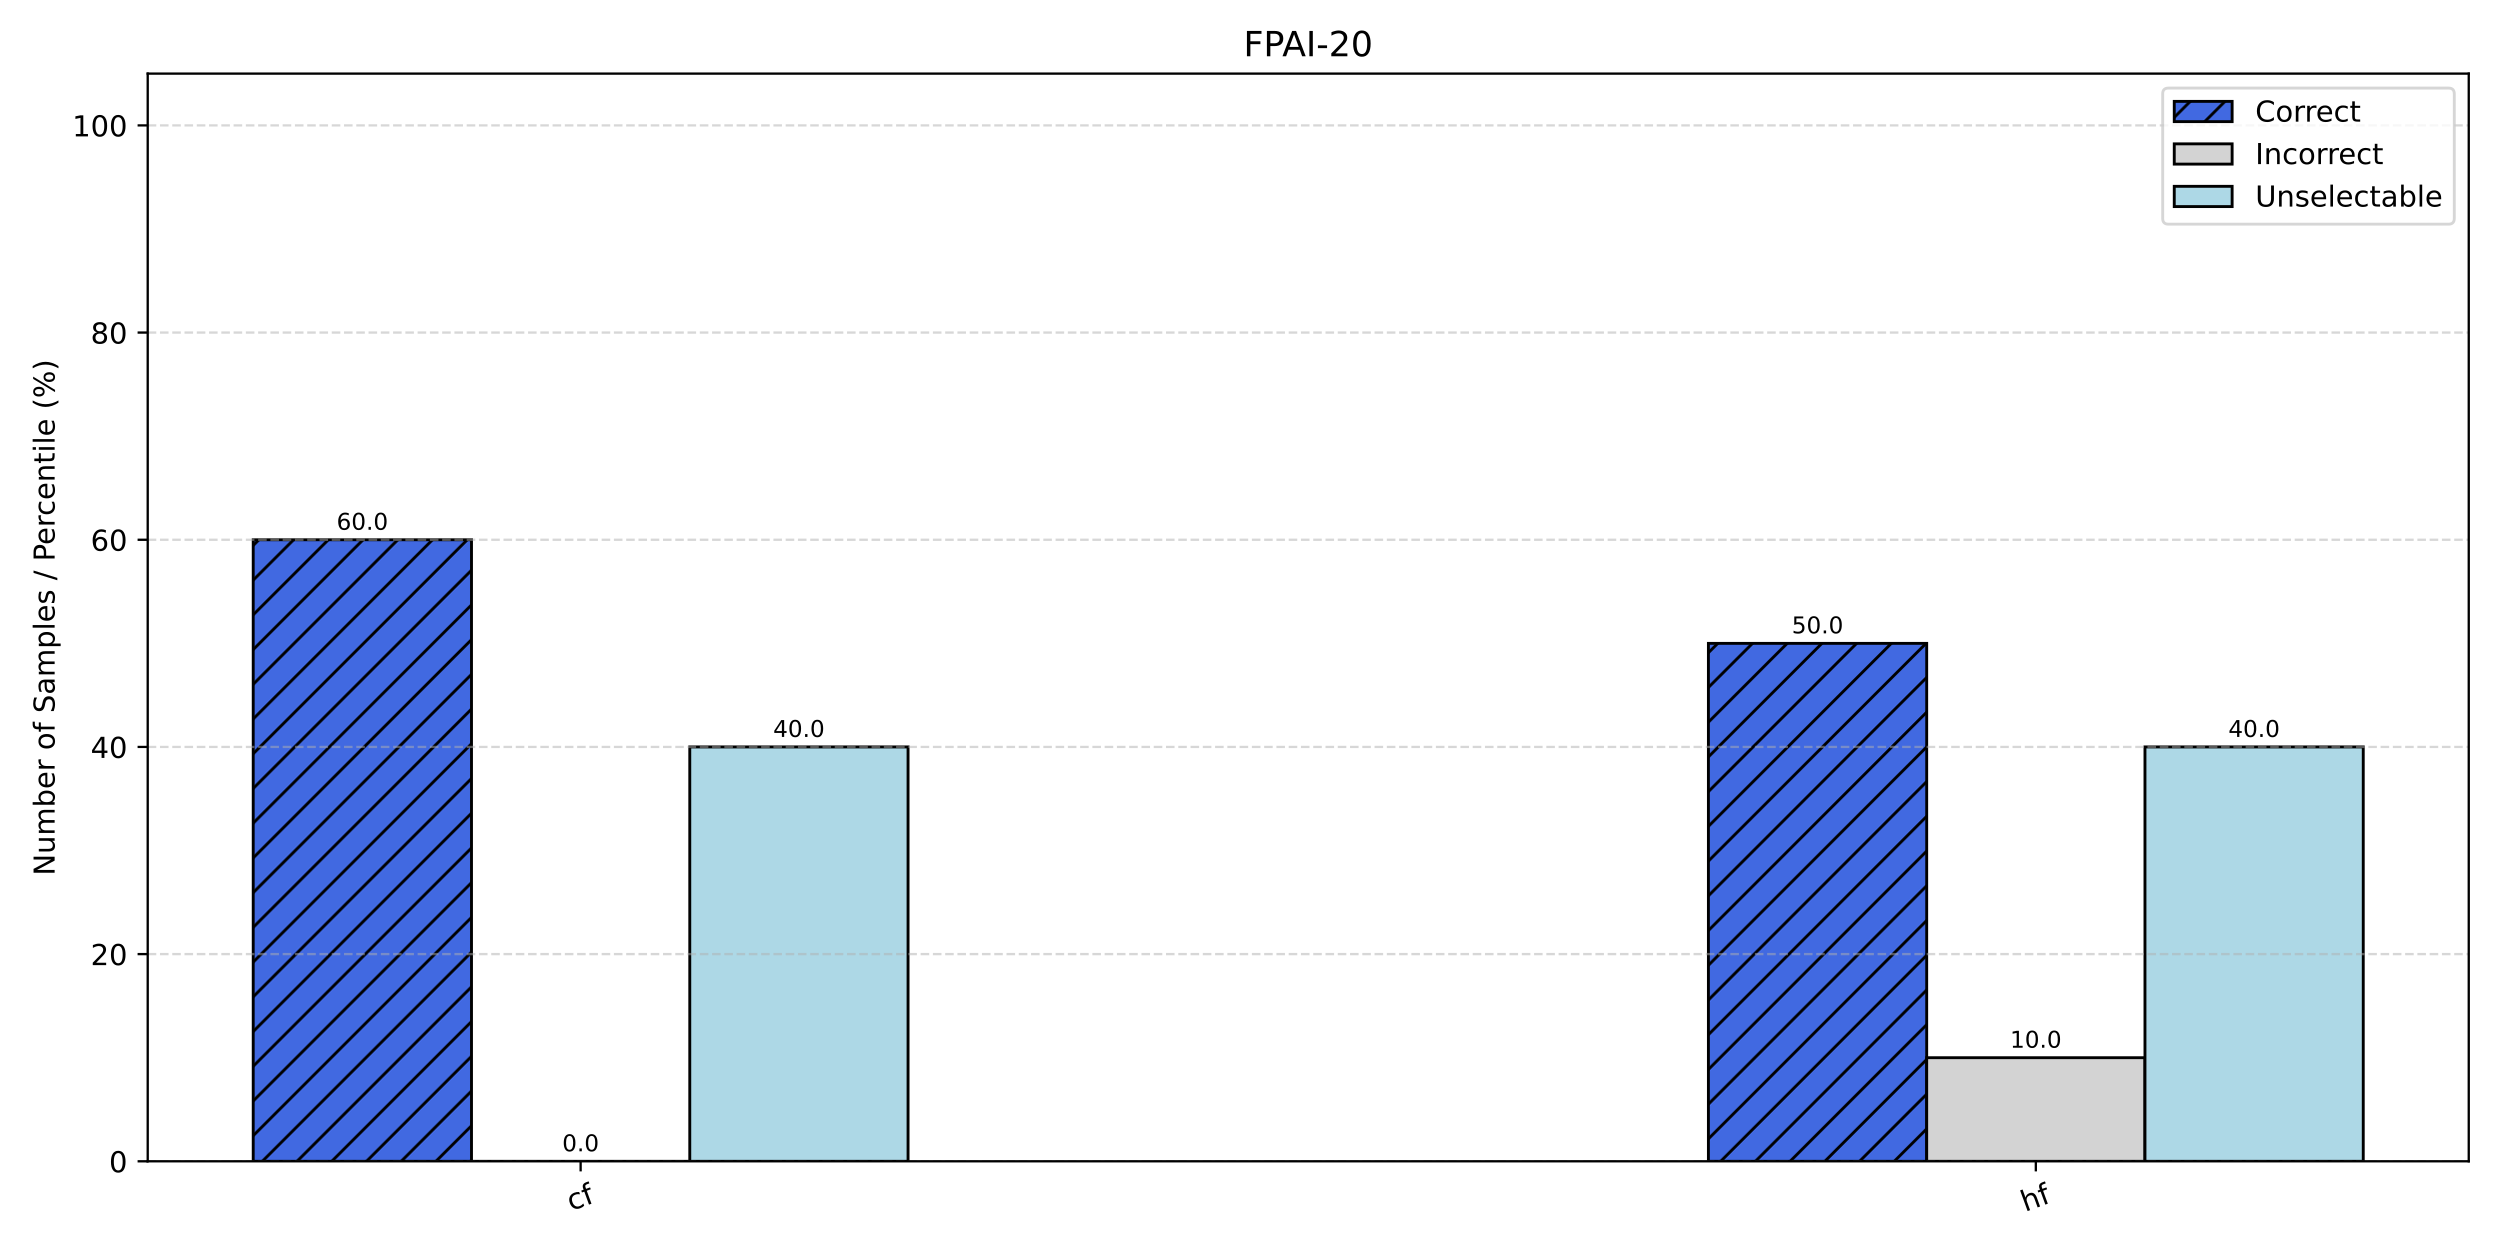
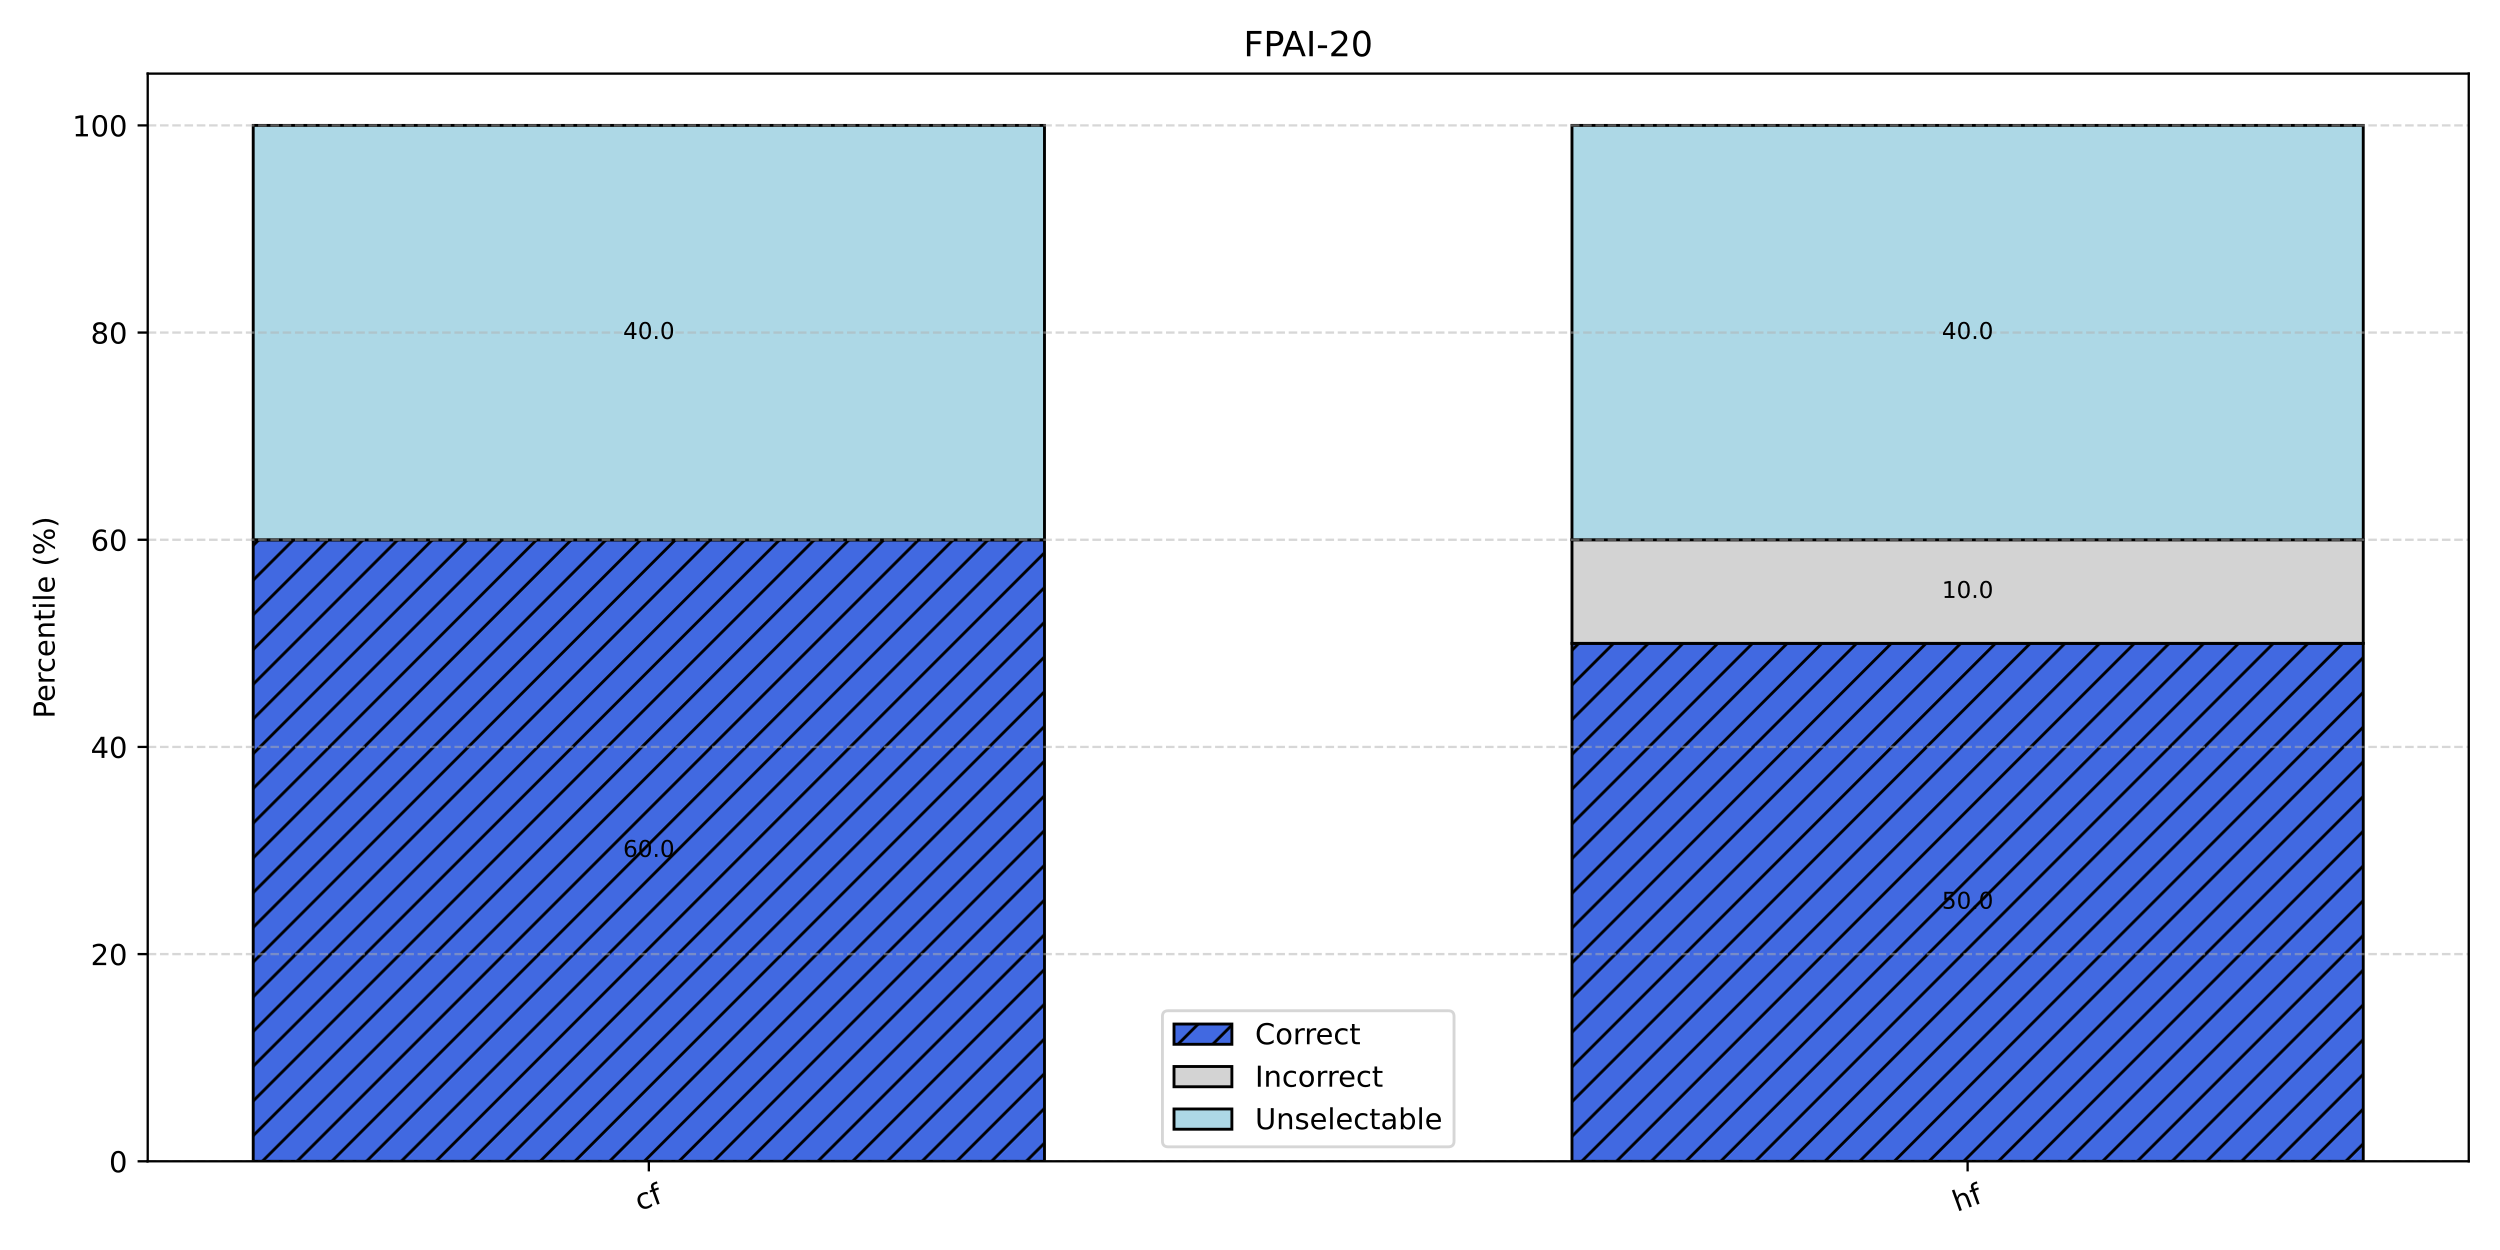
<svg xmlns="http://www.w3.org/2000/svg" xmlns:xlink="http://www.w3.org/1999/xlink" width="864pt" height="432pt" viewBox="0 0 864 432" version="1.1">
  <defs>
    <style type="text/css">*{stroke-linejoin: round; stroke-linecap: butt}</style>
  </defs>
  <g id="figure_1">
    <g id="patch_1">
      <path d="M 0 432  L 864 432  L 864 0  L 0 0  z " style="fill: #ffffff" />
    </g>
    <g id="axes_1">
      <g id="patch_2">
        <path d="M 51.05 401.342  L 853.2 401.342  L 853.2 25.44  L 51.05 25.44  z " style="fill: #ffffff" />
      </g>
      <g id="patch_3">
-         <path d="M 87.511 401.342  L 162.949 401.342  L 162.949 186.541  L 87.511 186.541  z " clip-path="url(#pb2056c68b3)" style="fill: url(#he4e78cd0cf); stroke: #000000; stroke-linejoin: miter" />
+         <path d="M 87.511 401.342  L 360.972 401.342  L 360.972 186.541  L 87.511 186.541  z " clip-path="url(#p7dbd2dc6f5)" style="fill: url(#hd06d025a8c); stroke: #000000; stroke-linejoin: miter" />
      </g>
      <g id="patch_4">
-         <path d="M 590.427 401.342  L 665.864 401.342  L 665.864 222.341  L 590.427 222.341  z " clip-path="url(#pb2056c68b3)" style="fill: url(#he4e78cd0cf); stroke: #000000; stroke-linejoin: miter" />
+         <path d="M 543.278 401.342  L 816.739 401.342  L 816.739 222.341  L 543.278 222.341  z " clip-path="url(#p7dbd2dc6f5)" style="fill: url(#hd06d025a8c); stroke: #000000; stroke-linejoin: miter" />
      </g>
      <g id="patch_5">
-         <path d="M 162.949 401.342  L 238.386 401.342  L 238.386 401.342  L 162.949 401.342  z " clip-path="url(#pb2056c68b3)" style="fill: #d3d3d3; stroke: #000000; stroke-linejoin: miter" />
+         <path d="M 87.511 186.541  L 360.972 186.541  L 360.972 186.541  L 87.511 186.541  z " clip-path="url(#p7dbd2dc6f5)" style="fill: #d3d3d3; stroke: #000000; stroke-linejoin: miter" />
      </g>
      <g id="patch_6">
-         <path d="M 665.864 401.342  L 741.301 401.342  L 741.301 365.542  L 665.864 365.542  z " clip-path="url(#pb2056c68b3)" style="fill: #d3d3d3; stroke: #000000; stroke-linejoin: miter" />
+         <path d="M 543.278 222.341  L 816.739 222.341  L 816.739 186.541  L 543.278 186.541  z " clip-path="url(#p7dbd2dc6f5)" style="fill: #d3d3d3; stroke: #000000; stroke-linejoin: miter" />
      </g>
      <g id="patch_7">
-         <path d="M 238.386 401.342  L 313.823 401.342  L 313.823 258.141  L 238.386 258.141  z " clip-path="url(#pb2056c68b3)" style="fill: #add8e6; stroke: #000000; stroke-linejoin: miter" />
+         <path d="M 87.511 186.541  L 360.972 186.541  L 360.972 43.34  L 87.511 43.34  z " clip-path="url(#p7dbd2dc6f5)" style="fill: #add8e6; stroke: #000000; stroke-linejoin: miter" />
      </g>
      <g id="patch_8">
-         <path d="M 741.301 401.342  L 816.739 401.342  L 816.739 258.141  L 741.301 258.141  z " clip-path="url(#pb2056c68b3)" style="fill: #add8e6; stroke: #000000; stroke-linejoin: miter" />
+         <path d="M 543.278 186.541  L 816.739 186.541  L 816.739 43.34  L 543.278 43.34  z " clip-path="url(#p7dbd2dc6f5)" style="fill: #add8e6; stroke: #000000; stroke-linejoin: miter" />
      </g>
      <g id="matplotlib.axis_1">
        <g id="xtick_1">
          <g id="line2d_1">
            <defs>
-               <path id="m6459fd17ac" d="M 0 0  L 0 3.5  " style="stroke: #000000; stroke-width: 0.8" />
-             </defs>
-             <g>
-               <use xlink:href="#m6459fd17ac" x="200.667" y="401.342" style="stroke: #000000; stroke-width: 0.8" />
+               <path id="mb98e8e6085" d="M 0 0  L 0 3.5  " style="stroke: #000000; stroke-width: 0.8" />
+             </defs>
+             <g>
+               <use xlink:href="#mb98e8e6085" x="224.241" y="401.342" style="stroke: #000000; stroke-width: 0.8" />
            </g>
          </g>
          <g id="text_1">
-             <g transform="translate(197.3737 418.5667) rotate(-20) scale(0.1 -0.1)">
+             <g transform="translate(220.9478 418.5667) rotate(-20) scale(0.1 -0.1)">
              <defs>
                <path id="DejaVuSans-63" d="M 3122 3366  L 3122 2828  Q 2878 2963 2633 3030  Q 2388 3097 2138 3097  Q 1578 3097 1268 2742  Q 959 2388 959 1747  Q 959 1106 1268 751  Q 1578 397 2138 397  Q 2388 397 2633 464  Q 2878 531 3122 666  L 3122 134  Q 2881 22 2623 -34  Q 2366 -91 2075 -91  Q 1284 -91 818 406  Q 353 903 353 1747  Q 353 2603 823 3093  Q 1294 3584 2113 3584  Q 2378 3584 2631 3529  Q 2884 3475 3122 3366  z " transform="scale(0.015625)" />
                <path id="DejaVuSans-66" d="M 2375 4863  L 2375 4384  L 1825 4384  Q 1516 4384 1395 4259  Q 1275 4134 1275 3809  L 1275 3500  L 2222 3500  L 2222 3053  L 1275 3053  L 1275 0  L 697 0  L 697 3053  L 147 3053  L 147 3500  L 697 3500  L 697 3744  Q 697 4328 969 4595  Q 1241 4863 1831 4863  L 2375 4863  z " transform="scale(0.015625)" />
              </defs>
              <use xlink:href="#DejaVuSans-63" />
              <use xlink:href="#DejaVuSans-66" transform="translate(54.98047 0)" />
            </g>
          </g>
        </g>
        <g id="xtick_2">
          <g id="line2d_2">
            <g>
-               <use xlink:href="#m6459fd17ac" x="703.583" y="401.342" style="stroke: #000000; stroke-width: 0.8" />
+               <use xlink:href="#mb98e8e6085" x="680.009" y="401.342" style="stroke: #000000; stroke-width: 0.8" />
            </g>
          </g>
          <g id="text_2">
-             <g transform="translate(699.8948 418.8537) rotate(-20) scale(0.1 -0.1)">
+             <g transform="translate(676.3206 418.8537) rotate(-20) scale(0.1 -0.1)">
              <defs>
                <path id="DejaVuSans-68" d="M 3513 2113  L 3513 0  L 2938 0  L 2938 2094  Q 2938 2591 2744 2837  Q 2550 3084 2163 3084  Q 1697 3084 1428 2787  Q 1159 2491 1159 1978  L 1159 0  L 581 0  L 581 4863  L 1159 4863  L 1159 2956  Q 1366 3272 1645 3428  Q 1925 3584 2291 3584  Q 2894 3584 3203 3211  Q 3513 2838 3513 2113  z " transform="scale(0.015625)" />
              </defs>
              <use xlink:href="#DejaVuSans-68" />
              <use xlink:href="#DejaVuSans-66" transform="translate(63.37891 0)" />
            </g>
          </g>
        </g>
      </g>
      <g id="matplotlib.axis_2">
        <g id="ytick_1">
          <g id="line2d_3">
-             <path d="M 51.05 401.342  L 853.2 401.342  " clip-path="url(#pb2056c68b3)" style="fill: none; stroke-dasharray: 2.96,1.28; stroke-dashoffset: 0; stroke: #b0b0b0; stroke-opacity: 0.5; stroke-width: 0.8" />
+             <path d="M 51.05 401.342  L 853.2 401.342  " clip-path="url(#p7dbd2dc6f5)" style="fill: none; stroke-dasharray: 2.96,1.28; stroke-dashoffset: 0; stroke: #b0b0b0; stroke-opacity: 0.5; stroke-width: 0.8" />
          </g>
          <g id="line2d_4">
            <defs>
-               <path id="m6bd2301fae" d="M 0 0  L -3.5 0  " style="stroke: #000000; stroke-width: 0.8" />
-             </defs>
-             <g>
-               <use xlink:href="#m6bd2301fae" x="51.05" y="401.342" style="stroke: #000000; stroke-width: 0.8" />
+               <path id="m0ccc8e8a93" d="M 0 0  L -3.5 0  " style="stroke: #000000; stroke-width: 0.8" />
+             </defs>
+             <g>
+               <use xlink:href="#m0ccc8e8a93" x="51.05" y="401.342" style="stroke: #000000; stroke-width: 0.8" />
            </g>
          </g>
          <g id="text_3">
            <g transform="translate(37.6875 405.1411) scale(0.1 -0.1)">
              <defs>
                <path id="DejaVuSans-30" d="M 2034 4250  Q 1547 4250 1301 3770  Q 1056 3291 1056 2328  Q 1056 1369 1301 889  Q 1547 409 2034 409  Q 2525 409 2770 889  Q 3016 1369 3016 2328  Q 3016 3291 2770 3770  Q 2525 4250 2034 4250  z M 2034 4750  Q 2819 4750 3233 4129  Q 3647 3509 3647 2328  Q 3647 1150 3233 529  Q 2819 -91 2034 -91  Q 1250 -91 836 529  Q 422 1150 422 2328  Q 422 3509 836 4129  Q 1250 4750 2034 4750  z " transform="scale(0.015625)" />
              </defs>
              <use xlink:href="#DejaVuSans-30" />
            </g>
          </g>
        </g>
        <g id="ytick_2">
          <g id="line2d_5">
-             <path d="M 51.05 329.742  L 853.2 329.742  " clip-path="url(#pb2056c68b3)" style="fill: none; stroke-dasharray: 2.96,1.28; stroke-dashoffset: 0; stroke: #b0b0b0; stroke-opacity: 0.5; stroke-width: 0.8" />
+             <path d="M 51.05 329.742  L 853.2 329.742  " clip-path="url(#p7dbd2dc6f5)" style="fill: none; stroke-dasharray: 2.96,1.28; stroke-dashoffset: 0; stroke: #b0b0b0; stroke-opacity: 0.5; stroke-width: 0.8" />
          </g>
          <g id="line2d_6">
            <g>
-               <use xlink:href="#m6bd2301fae" x="51.05" y="329.742" style="stroke: #000000; stroke-width: 0.8" />
+               <use xlink:href="#m0ccc8e8a93" x="51.05" y="329.742" style="stroke: #000000; stroke-width: 0.8" />
            </g>
          </g>
          <g id="text_4">
            <g transform="translate(31.325 333.5408) scale(0.1 -0.1)">
              <defs>
                <path id="DejaVuSans-32" d="M 1228 531  L 3431 531  L 3431 0  L 469 0  L 469 531  Q 828 903 1448 1529  Q 2069 2156 2228 2338  Q 2531 2678 2651 2914  Q 2772 3150 2772 3378  Q 2772 3750 2511 3984  Q 2250 4219 1831 4219  Q 1534 4219 1204 4116  Q 875 4013 500 3803  L 500 4441  Q 881 4594 1212 4672  Q 1544 4750 1819 4750  Q 2544 4750 2975 4387  Q 3406 4025 3406 3419  Q 3406 3131 3298 2873  Q 3191 2616 2906 2266  Q 2828 2175 2409 1742  Q 1991 1309 1228 531  z " transform="scale(0.015625)" />
              </defs>
              <use xlink:href="#DejaVuSans-32" />
              <use xlink:href="#DejaVuSans-30" transform="translate(63.62305 0)" />
            </g>
          </g>
        </g>
        <g id="ytick_3">
          <g id="line2d_7">
-             <path d="M 51.05 258.141  L 853.2 258.141  " clip-path="url(#pb2056c68b3)" style="fill: none; stroke-dasharray: 2.96,1.28; stroke-dashoffset: 0; stroke: #b0b0b0; stroke-opacity: 0.5; stroke-width: 0.8" />
+             <path d="M 51.05 258.141  L 853.2 258.141  " clip-path="url(#p7dbd2dc6f5)" style="fill: none; stroke-dasharray: 2.96,1.28; stroke-dashoffset: 0; stroke: #b0b0b0; stroke-opacity: 0.5; stroke-width: 0.8" />
          </g>
          <g id="line2d_8">
            <g>
-               <use xlink:href="#m6bd2301fae" x="51.05" y="258.141" style="stroke: #000000; stroke-width: 0.8" />
+               <use xlink:href="#m0ccc8e8a93" x="51.05" y="258.141" style="stroke: #000000; stroke-width: 0.8" />
            </g>
          </g>
          <g id="text_5">
            <g transform="translate(31.325 261.9404) scale(0.1 -0.1)">
              <defs>
                <path id="DejaVuSans-34" d="M 2419 4116  L 825 1625  L 2419 1625  L 2419 4116  z M 2253 4666  L 3047 4666  L 3047 1625  L 3713 1625  L 3713 1100  L 3047 1100  L 3047 0  L 2419 0  L 2419 1100  L 313 1100  L 313 1709  L 2253 4666  z " transform="scale(0.015625)" />
              </defs>
              <use xlink:href="#DejaVuSans-34" />
              <use xlink:href="#DejaVuSans-30" transform="translate(63.62305 0)" />
            </g>
          </g>
        </g>
        <g id="ytick_4">
          <g id="line2d_9">
-             <path d="M 51.05 186.541  L 853.2 186.541  " clip-path="url(#pb2056c68b3)" style="fill: none; stroke-dasharray: 2.96,1.28; stroke-dashoffset: 0; stroke: #b0b0b0; stroke-opacity: 0.5; stroke-width: 0.8" />
+             <path d="M 51.05 186.541  L 853.2 186.541  " clip-path="url(#p7dbd2dc6f5)" style="fill: none; stroke-dasharray: 2.96,1.28; stroke-dashoffset: 0; stroke: #b0b0b0; stroke-opacity: 0.5; stroke-width: 0.8" />
          </g>
          <g id="line2d_10">
            <g>
-               <use xlink:href="#m6bd2301fae" x="51.05" y="186.541" style="stroke: #000000; stroke-width: 0.8" />
+               <use xlink:href="#m0ccc8e8a93" x="51.05" y="186.541" style="stroke: #000000; stroke-width: 0.8" />
            </g>
          </g>
          <g id="text_6">
            <g transform="translate(31.325 190.34) scale(0.1 -0.1)">
              <defs>
                <path id="DejaVuSans-36" d="M 2113 2584  Q 1688 2584 1439 2293  Q 1191 2003 1191 1497  Q 1191 994 1439 701  Q 1688 409 2113 409  Q 2538 409 2786 701  Q 3034 994 3034 1497  Q 3034 2003 2786 2293  Q 2538 2584 2113 2584  z M 3366 4563  L 3366 3988  Q 3128 4100 2886 4159  Q 2644 4219 2406 4219  Q 1781 4219 1451 3797  Q 1122 3375 1075 2522  Q 1259 2794 1537 2939  Q 1816 3084 2150 3084  Q 2853 3084 3261 2657  Q 3669 2231 3669 1497  Q 3669 778 3244 343  Q 2819 -91 2113 -91  Q 1303 -91 875 529  Q 447 1150 447 2328  Q 447 3434 972 4092  Q 1497 4750 2381 4750  Q 2619 4750 2861 4703  Q 3103 4656 3366 4563  z " transform="scale(0.015625)" />
              </defs>
              <use xlink:href="#DejaVuSans-36" />
              <use xlink:href="#DejaVuSans-30" transform="translate(63.62305 0)" />
            </g>
          </g>
        </g>
        <g id="ytick_5">
          <g id="line2d_11">
-             <path d="M 51.05 114.94  L 853.2 114.94  " clip-path="url(#pb2056c68b3)" style="fill: none; stroke-dasharray: 2.96,1.28; stroke-dashoffset: 0; stroke: #b0b0b0; stroke-opacity: 0.5; stroke-width: 0.8" />
+             <path d="M 51.05 114.94  L 853.2 114.94  " clip-path="url(#p7dbd2dc6f5)" style="fill: none; stroke-dasharray: 2.96,1.28; stroke-dashoffset: 0; stroke: #b0b0b0; stroke-opacity: 0.5; stroke-width: 0.8" />
          </g>
          <g id="line2d_12">
            <g>
-               <use xlink:href="#m6bd2301fae" x="51.05" y="114.94" style="stroke: #000000; stroke-width: 0.8" />
+               <use xlink:href="#m0ccc8e8a93" x="51.05" y="114.94" style="stroke: #000000; stroke-width: 0.8" />
            </g>
          </g>
          <g id="text_7">
            <g transform="translate(31.325 118.7397) scale(0.1 -0.1)">
              <defs>
                <path id="DejaVuSans-38" d="M 2034 2216  Q 1584 2216 1326 1975  Q 1069 1734 1069 1313  Q 1069 891 1326 650  Q 1584 409 2034 409  Q 2484 409 2743 651  Q 3003 894 3003 1313  Q 3003 1734 2745 1975  Q 2488 2216 2034 2216  z M 1403 2484  Q 997 2584 770 2862  Q 544 3141 544 3541  Q 544 4100 942 4425  Q 1341 4750 2034 4750  Q 2731 4750 3128 4425  Q 3525 4100 3525 3541  Q 3525 3141 3298 2862  Q 3072 2584 2669 2484  Q 3125 2378 3379 2068  Q 3634 1759 3634 1313  Q 3634 634 3220 271  Q 2806 -91 2034 -91  Q 1263 -91 848 271  Q 434 634 434 1313  Q 434 1759 690 2068  Q 947 2378 1403 2484  z M 1172 3481  Q 1172 3119 1398 2916  Q 1625 2713 2034 2713  Q 2441 2713 2670 2916  Q 2900 3119 2900 3481  Q 2900 3844 2670 4047  Q 2441 4250 2034 4250  Q 1625 4250 1398 4047  Q 1172 3844 1172 3481  z " transform="scale(0.015625)" />
              </defs>
              <use xlink:href="#DejaVuSans-38" />
              <use xlink:href="#DejaVuSans-30" transform="translate(63.62305 0)" />
            </g>
          </g>
        </g>
        <g id="ytick_6">
          <g id="line2d_13">
-             <path d="M 51.05 43.34  L 853.2 43.34  " clip-path="url(#pb2056c68b3)" style="fill: none; stroke-dasharray: 2.96,1.28; stroke-dashoffset: 0; stroke: #b0b0b0; stroke-opacity: 0.5; stroke-width: 0.8" />
+             <path d="M 51.05 43.34  L 853.2 43.34  " clip-path="url(#p7dbd2dc6f5)" style="fill: none; stroke-dasharray: 2.96,1.28; stroke-dashoffset: 0; stroke: #b0b0b0; stroke-opacity: 0.5; stroke-width: 0.8" />
          </g>
          <g id="line2d_14">
            <g>
-               <use xlink:href="#m6bd2301fae" x="51.05" y="43.34" style="stroke: #000000; stroke-width: 0.8" />
+               <use xlink:href="#m0ccc8e8a93" x="51.05" y="43.34" style="stroke: #000000; stroke-width: 0.8" />
            </g>
          </g>
          <g id="text_8">
            <g transform="translate(24.9625 47.13931) scale(0.1 -0.1)">
              <defs>
                <path id="DejaVuSans-31" d="M 794 531  L 1825 531  L 1825 4091  L 703 3866  L 703 4441  L 1819 4666  L 2450 4666  L 2450 531  L 3481 531  L 3481 0  L 794 0  L 794 531  z " transform="scale(0.015625)" />
              </defs>
              <use xlink:href="#DejaVuSans-31" />
              <use xlink:href="#DejaVuSans-30" transform="translate(63.62305 0)" />
              <use xlink:href="#DejaVuSans-30" transform="translate(127.2461 0)" />
            </g>
          </g>
        </g>
        <g id="text_9">
-           <g transform="translate(18.88281 302.5941) rotate(-90) scale(0.1 -0.1)">
-             <defs>
-               <path id="DejaVuSans-4e" d="M 628 4666  L 1478 4666  L 3547 763  L 3547 4666  L 4159 4666  L 4159 0  L 3309 0  L 1241 3903  L 1241 0  L 628 0  L 628 4666  z " transform="scale(0.015625)" />
-               <path id="DejaVuSans-75" d="M 544 1381  L 544 3500  L 1119 3500  L 1119 1403  Q 1119 906 1312 657  Q 1506 409 1894 409  Q 2359 409 2629 706  Q 2900 1003 2900 1516  L 2900 3500  L 3475 3500  L 3475 0  L 2900 0  L 2900 538  Q 2691 219 2414 64  Q 2138 -91 1772 -91  Q 1169 -91 856 284  Q 544 659 544 1381  z M 1991 3584  L 1991 3584  z " transform="scale(0.015625)" />
-               <path id="DejaVuSans-6d" d="M 3328 2828  Q 3544 3216 3844 3400  Q 4144 3584 4550 3584  Q 5097 3584 5394 3201  Q 5691 2819 5691 2113  L 5691 0  L 5113 0  L 5113 2094  Q 5113 2597 4934 2840  Q 4756 3084 4391 3084  Q 3944 3084 3684 2787  Q 3425 2491 3425 1978  L 3425 0  L 2847 0  L 2847 2094  Q 2847 2600 2669 2842  Q 2491 3084 2119 3084  Q 1678 3084 1418 2786  Q 1159 2488 1159 1978  L 1159 0  L 581 0  L 581 3500  L 1159 3500  L 1159 2956  Q 1356 3278 1631 3431  Q 1906 3584 2284 3584  Q 2666 3584 2933 3390  Q 3200 3197 3328 2828  z " transform="scale(0.015625)" />
-               <path id="DejaVuSans-62" d="M 3116 1747  Q 3116 2381 2855 2742  Q 2594 3103 2138 3103  Q 1681 3103 1420 2742  Q 1159 2381 1159 1747  Q 1159 1113 1420 752  Q 1681 391 2138 391  Q 2594 391 2855 752  Q 3116 1113 3116 1747  z M 1159 2969  Q 1341 3281 1617 3432  Q 1894 3584 2278 3584  Q 2916 3584 3314 3078  Q 3713 2572 3713 1747  Q 3713 922 3314 415  Q 2916 -91 2278 -91  Q 1894 -91 1617 61  Q 1341 213 1159 525  L 1159 0  L 581 0  L 581 4863  L 1159 4863  L 1159 2969  z " transform="scale(0.015625)" />
+           <g transform="translate(18.88281 248.2949) rotate(-90) scale(0.1 -0.1)">
+             <defs>
+               <path id="DejaVuSans-50" d="M 1259 4147  L 1259 2394  L 2053 2394  Q 2494 2394 2734 2622  Q 2975 2850 2975 3272  Q 2975 3691 2734 3919  Q 2494 4147 2053 4147  L 1259 4147  z M 628 4666  L 2053 4666  Q 2838 4666 3239 4311  Q 3641 3956 3641 3272  Q 3641 2581 3239 2228  Q 2838 1875 2053 1875  L 1259 1875  L 1259 0  L 628 0  L 628 4666  z " transform="scale(0.015625)" />
              <path id="DejaVuSans-65" d="M 3597 1894  L 3597 1613  L 953 1613  Q 991 1019 1311 708  Q 1631 397 2203 397  Q 2534 397 2845 478  Q 3156 559 3463 722  L 3463 178  Q 3153 47 2828 -22  Q 2503 -91 2169 -91  Q 1331 -91 842 396  Q 353 884 353 1716  Q 353 2575 817 3079  Q 1281 3584 2069 3584  Q 2775 3584 3186 3129  Q 3597 2675 3597 1894  z M 3022 2063  Q 3016 2534 2758 2815  Q 2500 3097 2075 3097  Q 1594 3097 1305 2825  Q 1016 2553 972 2059  L 3022 2063  z " transform="scale(0.015625)" />
              <path id="DejaVuSans-72" d="M 2631 2963  Q 2534 3019 2420 3045  Q 2306 3072 2169 3072  Q 1681 3072 1420 2755  Q 1159 2438 1159 1844  L 1159 0  L 581 0  L 581 3500  L 1159 3500  L 1159 2956  Q 1341 3275 1631 3429  Q 1922 3584 2338 3584  Q 2397 3584 2469 3576  Q 2541 3569 2628 3553  L 2631 2963  z " transform="scale(0.015625)" />
-               <path id="DejaVuSans-20" transform="scale(0.015625)" />
-               <path id="DejaVuSans-6f" d="M 1959 3097  Q 1497 3097 1228 2736  Q 959 2375 959 1747  Q 959 1119 1226 758  Q 1494 397 1959 397  Q 2419 397 2687 759  Q 2956 1122 2956 1747  Q 2956 2369 2687 2733  Q 2419 3097 1959 3097  z M 1959 3584  Q 2709 3584 3137 3096  Q 3566 2609 3566 1747  Q 3566 888 3137 398  Q 2709 -91 1959 -91  Q 1206 -91 779 398  Q 353 888 353 1747  Q 353 2609 779 3096  Q 1206 3584 1959 3584  z " transform="scale(0.015625)" />
-               <path id="DejaVuSans-53" d="M 3425 4513  L 3425 3897  Q 3066 4069 2747 4153  Q 2428 4238 2131 4238  Q 1616 4238 1336 4038  Q 1056 3838 1056 3469  Q 1056 3159 1242 3001  Q 1428 2844 1947 2747  L 2328 2669  Q 3034 2534 3370 2195  Q 3706 1856 3706 1288  Q 3706 609 3251 259  Q 2797 -91 1919 -91  Q 1588 -91 1214 -16  Q 841 59 441 206  L 441 856  Q 825 641 1194 531  Q 1563 422 1919 422  Q 2459 422 2753 634  Q 3047 847 3047 1241  Q 3047 1584 2836 1778  Q 2625 1972 2144 2069  L 1759 2144  Q 1053 2284 737 2584  Q 422 2884 422 3419  Q 422 4038 858 4394  Q 1294 4750 2059 4750  Q 2388 4750 2728 4690  Q 3069 4631 3425 4513  z " transform="scale(0.015625)" />
-               <path id="DejaVuSans-61" d="M 2194 1759  Q 1497 1759 1228 1600  Q 959 1441 959 1056  Q 959 750 1161 570  Q 1363 391 1709 391  Q 2188 391 2477 730  Q 2766 1069 2766 1631  L 2766 1759  L 2194 1759  z M 3341 1997  L 3341 0  L 2766 0  L 2766 531  Q 2569 213 2275 61  Q 1981 -91 1556 -91  Q 1019 -91 701 211  Q 384 513 384 1019  Q 384 1609 779 1909  Q 1175 2209 1959 2209  L 2766 2209  L 2766 2266  Q 2766 2663 2505 2880  Q 2244 3097 1772 3097  Q 1472 3097 1187 3025  Q 903 2953 641 2809  L 641 3341  Q 956 3463 1253 3523  Q 1550 3584 1831 3584  Q 2591 3584 2966 3190  Q 3341 2797 3341 1997  z " transform="scale(0.015625)" />
-               <path id="DejaVuSans-70" d="M 1159 525  L 1159 -1331  L 581 -1331  L 581 3500  L 1159 3500  L 1159 2969  Q 1341 3281 1617 3432  Q 1894 3584 2278 3584  Q 2916 3584 3314 3078  Q 3713 2572 3713 1747  Q 3713 922 3314 415  Q 2916 -91 2278 -91  Q 1894 -91 1617 61  Q 1341 213 1159 525  z M 3116 1747  Q 3116 2381 2855 2742  Q 2594 3103 2138 3103  Q 1681 3103 1420 2742  Q 1159 2381 1159 1747  Q 1159 1113 1420 752  Q 1681 391 2138 391  Q 2594 391 2855 752  Q 3116 1113 3116 1747  z " transform="scale(0.015625)" />
-               <path id="DejaVuSans-6c" d="M 603 4863  L 1178 4863  L 1178 0  L 603 0  L 603 4863  z " transform="scale(0.015625)" />
-               <path id="DejaVuSans-73" d="M 2834 3397  L 2834 2853  Q 2591 2978 2328 3040  Q 2066 3103 1784 3103  Q 1356 3103 1142 2972  Q 928 2841 928 2578  Q 928 2378 1081 2264  Q 1234 2150 1697 2047  L 1894 2003  Q 2506 1872 2764 1633  Q 3022 1394 3022 966  Q 3022 478 2636 193  Q 2250 -91 1575 -91  Q 1294 -91 989 -36  Q 684 19 347 128  L 347 722  Q 666 556 975 473  Q 1284 391 1588 391  Q 1994 391 2212 530  Q 2431 669 2431 922  Q 2431 1156 2273 1281  Q 2116 1406 1581 1522  L 1381 1569  Q 847 1681 609 1914  Q 372 2147 372 2553  Q 372 3047 722 3315  Q 1072 3584 1716 3584  Q 2034 3584 2315 3537  Q 2597 3491 2834 3397  z " transform="scale(0.015625)" />
-               <path id="DejaVuSans-2f" d="M 1625 4666  L 2156 4666  L 531 -594  L 0 -594  L 1625 4666  z " transform="scale(0.015625)" />
-               <path id="DejaVuSans-50" d="M 1259 4147  L 1259 2394  L 2053 2394  Q 2494 2394 2734 2622  Q 2975 2850 2975 3272  Q 2975 3691 2734 3919  Q 2494 4147 2053 4147  L 1259 4147  z M 628 4666  L 2053 4666  Q 2838 4666 3239 4311  Q 3641 3956 3641 3272  Q 3641 2581 3239 2228  Q 2838 1875 2053 1875  L 1259 1875  L 1259 0  L 628 0  L 628 4666  z " transform="scale(0.015625)" />
              <path id="DejaVuSans-6e" d="M 3513 2113  L 3513 0  L 2938 0  L 2938 2094  Q 2938 2591 2744 2837  Q 2550 3084 2163 3084  Q 1697 3084 1428 2787  Q 1159 2491 1159 1978  L 1159 0  L 581 0  L 581 3500  L 1159 3500  L 1159 2956  Q 1366 3272 1645 3428  Q 1925 3584 2291 3584  Q 2894 3584 3203 3211  Q 3513 2838 3513 2113  z " transform="scale(0.015625)" />
              <path id="DejaVuSans-74" d="M 1172 4494  L 1172 3500  L 2356 3500  L 2356 3053  L 1172 3053  L 1172 1153  Q 1172 725 1289 603  Q 1406 481 1766 481  L 2356 481  L 2356 0  L 1766 0  Q 1100 0 847 248  Q 594 497 594 1153  L 594 3053  L 172 3053  L 172 3500  L 594 3500  L 594 4494  L 1172 4494  z " transform="scale(0.015625)" />
              <path id="DejaVuSans-69" d="M 603 3500  L 1178 3500  L 1178 0  L 603 0  L 603 3500  z M 603 4863  L 1178 4863  L 1178 4134  L 603 4134  L 603 4863  z " transform="scale(0.015625)" />
+               <path id="DejaVuSans-6c" d="M 603 4863  L 1178 4863  L 1178 0  L 603 0  L 603 4863  z " transform="scale(0.015625)" />
+               <path id="DejaVuSans-20" transform="scale(0.015625)" />
              <path id="DejaVuSans-28" d="M 1984 4856  Q 1566 4138 1362 3434  Q 1159 2731 1159 2009  Q 1159 1288 1364 580  Q 1569 -128 1984 -844  L 1484 -844  Q 1016 -109 783 600  Q 550 1309 550 2009  Q 550 2706 781 3412  Q 1013 4119 1484 4856  L 1984 4856  z " transform="scale(0.015625)" />
              <path id="DejaVuSans-25" d="M 4653 2053  Q 4381 2053 4226 1822  Q 4072 1591 4072 1178  Q 4072 772 4226 539  Q 4381 306 4653 306  Q 4919 306 5073 539  Q 5228 772 5228 1178  Q 5228 1588 5073 1820  Q 4919 2053 4653 2053  z M 4653 2450  Q 5147 2450 5437 2106  Q 5728 1763 5728 1178  Q 5728 594 5436 251  Q 5144 -91 4653 -91  Q 4153 -91 3862 251  Q 3572 594 3572 1178  Q 3572 1766 3864 2108  Q 4156 2450 4653 2450  z M 1428 4353  Q 1159 4353 1004 4120  Q 850 3888 850 3481  Q 850 3069 1003 2837  Q 1156 2606 1428 2606  Q 1700 2606 1854 2837  Q 2009 3069 2009 3481  Q 2009 3884 1853 4118  Q 1697 4353 1428 4353  z M 4250 4750  L 4750 4750  L 1831 -91  L 1331 -91  L 4250 4750  z M 1428 4750  Q 1922 4750 2215 4408  Q 2509 4066 2509 3481  Q 2509 2891 2217 2550  Q 1925 2209 1428 2209  Q 931 2209 642 2551  Q 353 2894 353 3481  Q 353 4063 643 4406  Q 934 4750 1428 4750  z " transform="scale(0.015625)" />
              <path id="DejaVuSans-29" d="M 513 4856  L 1013 4856  Q 1481 4119 1714 3412  Q 1947 2706 1947 2009  Q 1947 1309 1714 600  Q 1481 -109 1013 -844  L 513 -844  Q 928 -128 1133 580  Q 1338 1288 1338 2009  Q 1338 2731 1133 3434  Q 928 4138 513 4856  z " transform="scale(0.015625)" />
            </defs>
-             <use xlink:href="#DejaVuSans-4e" />
-             <use xlink:href="#DejaVuSans-75" transform="translate(74.80469 0)" />
-             <use xlink:href="#DejaVuSans-6d" transform="translate(138.1836 0)" />
-             <use xlink:href="#DejaVuSans-62" transform="translate(235.5957 0)" />
-             <use xlink:href="#DejaVuSans-65" transform="translate(299.0723 0)" />
-             <use xlink:href="#DejaVuSans-72" transform="translate(360.5957 0)" />
-             <use xlink:href="#DejaVuSans-20" transform="translate(401.709 0)" />
-             <use xlink:href="#DejaVuSans-6f" transform="translate(433.4961 0)" />
-             <use xlink:href="#DejaVuSans-66" transform="translate(494.6777 0)" />
-             <use xlink:href="#DejaVuSans-20" transform="translate(529.8828 0)" />
-             <use xlink:href="#DejaVuSans-53" transform="translate(561.6699 0)" />
-             <use xlink:href="#DejaVuSans-61" transform="translate(625.1465 0)" />
-             <use xlink:href="#DejaVuSans-6d" transform="translate(686.4258 0)" />
-             <use xlink:href="#DejaVuSans-70" transform="translate(783.8379 0)" />
-             <use xlink:href="#DejaVuSans-6c" transform="translate(847.3145 0)" />
-             <use xlink:href="#DejaVuSans-65" transform="translate(875.0977 0)" />
-             <use xlink:href="#DejaVuSans-73" transform="translate(936.6211 0)" />
-             <use xlink:href="#DejaVuSans-20" transform="translate(988.7207 0)" />
-             <use xlink:href="#DejaVuSans-2f" transform="translate(1020.508 0)" />
-             <use xlink:href="#DejaVuSans-20" transform="translate(1054.199 0)" />
-             <use xlink:href="#DejaVuSans-50" transform="translate(1085.986 0)" />
-             <use xlink:href="#DejaVuSans-65" transform="translate(1142.664 0)" />
-             <use xlink:href="#DejaVuSans-72" transform="translate(1204.188 0)" />
-             <use xlink:href="#DejaVuSans-63" transform="translate(1243.051 0)" />
-             <use xlink:href="#DejaVuSans-65" transform="translate(1298.031 0)" />
-             <use xlink:href="#DejaVuSans-6e" transform="translate(1359.555 0)" />
-             <use xlink:href="#DejaVuSans-74" transform="translate(1422.934 0)" />
-             <use xlink:href="#DejaVuSans-69" transform="translate(1462.143 0)" />
-             <use xlink:href="#DejaVuSans-6c" transform="translate(1489.926 0)" />
-             <use xlink:href="#DejaVuSans-65" transform="translate(1517.709 0)" />
-             <use xlink:href="#DejaVuSans-20" transform="translate(1579.232 0)" />
-             <use xlink:href="#DejaVuSans-28" transform="translate(1611.02 0)" />
-             <use xlink:href="#DejaVuSans-25" transform="translate(1650.033 0)" />
-             <use xlink:href="#DejaVuSans-29" transform="translate(1745.053 0)" />
+             <use xlink:href="#DejaVuSans-50" />
+             <use xlink:href="#DejaVuSans-65" transform="translate(56.67773 0)" />
+             <use xlink:href="#DejaVuSans-72" transform="translate(118.2012 0)" />
+             <use xlink:href="#DejaVuSans-63" transform="translate(157.0645 0)" />
+             <use xlink:href="#DejaVuSans-65" transform="translate(212.0449 0)" />
+             <use xlink:href="#DejaVuSans-6e" transform="translate(273.5684 0)" />
+             <use xlink:href="#DejaVuSans-74" transform="translate(336.9473 0)" />
+             <use xlink:href="#DejaVuSans-69" transform="translate(376.1562 0)" />
+             <use xlink:href="#DejaVuSans-6c" transform="translate(403.9395 0)" />
+             <use xlink:href="#DejaVuSans-65" transform="translate(431.7227 0)" />
+             <use xlink:href="#DejaVuSans-20" transform="translate(493.2461 0)" />
+             <use xlink:href="#DejaVuSans-28" transform="translate(525.0332 0)" />
+             <use xlink:href="#DejaVuSans-25" transform="translate(564.0469 0)" />
+             <use xlink:href="#DejaVuSans-29" transform="translate(659.0664 0)" />
          </g>
        </g>
      </g>
      <g id="patch_9">
        <path d="M 51.05 401.342  L 51.05 25.44  " style="fill: none; stroke: #000000; stroke-width: 0.8; stroke-linejoin: miter; stroke-linecap: square" />
      </g>
      <g id="patch_10">
        <path d="M 853.2 401.342  L 853.2 25.44  " style="fill: none; stroke: #000000; stroke-width: 0.8; stroke-linejoin: miter; stroke-linecap: square" />
      </g>
      <g id="patch_11">
        <path d="M 51.05 401.342  L 853.2 401.342  " style="fill: none; stroke: #000000; stroke-width: 0.8; stroke-linejoin: miter; stroke-linecap: square" />
      </g>
      <g id="patch_12">
        <path d="M 51.05 25.44  L 853.2 25.44  " style="fill: none; stroke: #000000; stroke-width: 0.8; stroke-linejoin: miter; stroke-linecap: square" />
      </g>
      <g id="text_10">
-         <g transform="translate(116.3238 183.0871) scale(0.08 -0.08)">
+         <g transform="translate(215.3352 296.1489) scale(0.08 -0.08)">
          <defs>
            <path id="DejaVuSans-2e" d="M 684 794  L 1344 794  L 1344 0  L 684 0  L 684 794  z " transform="scale(0.015625)" />
          </defs>
          <use xlink:href="#DejaVuSans-36" />
          <use xlink:href="#DejaVuSans-30" transform="translate(63.62305 0)" />
          <use xlink:href="#DejaVuSans-2e" transform="translate(127.2461 0)" />
          <use xlink:href="#DejaVuSans-30" transform="translate(159.0332 0)" />
        </g>
      </g>
      <g id="text_11">
-         <g transform="translate(619.2391 218.8872) scale(0.08 -0.08)">
+         <g transform="translate(671.1023 314.0489) scale(0.08 -0.08)">
          <defs>
            <path id="DejaVuSans-35" d="M 691 4666  L 3169 4666  L 3169 4134  L 1269 4134  L 1269 2991  Q 1406 3038 1543 3061  Q 1681 3084 1819 3084  Q 2600 3084 3056 2656  Q 3513 2228 3513 1497  Q 3513 744 3044 326  Q 2575 -91 1722 -91  Q 1428 -91 1123 -41  Q 819 9 494 109  L 494 744  Q 775 591 1075 516  Q 1375 441 1709 441  Q 2250 441 2565 725  Q 2881 1009 2881 1497  Q 2881 1984 2565 2268  Q 2250 2553 1709 2553  Q 1456 2553 1204 2497  Q 953 2441 691 2322  L 691 4666  z " transform="scale(0.015625)" />
          </defs>
          <use xlink:href="#DejaVuSans-35" />
          <use xlink:href="#DejaVuSans-30" transform="translate(63.62305 0)" />
          <use xlink:href="#DejaVuSans-2e" transform="translate(127.2461 0)" />
          <use xlink:href="#DejaVuSans-30" transform="translate(159.0332 0)" />
        </g>
      </g>
      <g id="text_12">
-         <g transform="translate(194.3061 397.8881) scale(0.08 -0.08)">
-           <use xlink:href="#DejaVuSans-30" />
-           <use xlink:href="#DejaVuSans-2e" transform="translate(63.62305 0)" />
-           <use xlink:href="#DejaVuSans-30" transform="translate(95.41016 0)" />
+         <g transform="translate(671.1023 206.6484) scale(0.08 -0.08)">
+           <use xlink:href="#DejaVuSans-31" />
+           <use xlink:href="#DejaVuSans-30" transform="translate(63.62305 0)" />
+           <use xlink:href="#DejaVuSans-2e" transform="translate(127.2461 0)" />
+           <use xlink:href="#DejaVuSans-30" transform="translate(159.0332 0)" />
        </g>
      </g>
      <g id="text_13">
-         <g transform="translate(694.6764 362.088) scale(0.08 -0.08)">
-           <use xlink:href="#DejaVuSans-31" />
+         <g transform="translate(215.3352 117.148) scale(0.08 -0.08)">
+           <use xlink:href="#DejaVuSans-34" />
          <use xlink:href="#DejaVuSans-30" transform="translate(63.62305 0)" />
          <use xlink:href="#DejaVuSans-2e" transform="translate(127.2461 0)" />
          <use xlink:href="#DejaVuSans-30" transform="translate(159.0332 0)" />
        </g>
      </g>
      <g id="text_14">
-         <g transform="translate(267.1984 254.6874) scale(0.08 -0.08)">
+         <g transform="translate(671.1023 117.148) scale(0.08 -0.08)">
          <use xlink:href="#DejaVuSans-34" />
          <use xlink:href="#DejaVuSans-30" transform="translate(63.62305 0)" />
          <use xlink:href="#DejaVuSans-2e" transform="translate(127.2461 0)" />
          <use xlink:href="#DejaVuSans-30" transform="translate(159.0332 0)" />
        </g>
      </g>
      <g id="text_15">
-         <g transform="translate(770.1137 254.6874) scale(0.08 -0.08)">
-           <use xlink:href="#DejaVuSans-34" />
-           <use xlink:href="#DejaVuSans-30" transform="translate(63.62305 0)" />
-           <use xlink:href="#DejaVuSans-2e" transform="translate(127.2461 0)" />
-           <use xlink:href="#DejaVuSans-30" transform="translate(159.0332 0)" />
-         </g>
-       </g>
-       <g id="text_16">
        <g transform="translate(429.7647 19.44) scale(0.12 -0.12)">
          <defs>
            <path id="DejaVuSans-46" d="M 628 4666  L 3309 4666  L 3309 4134  L 1259 4134  L 1259 2759  L 3109 2759  L 3109 2228  L 1259 2228  L 1259 0  L 628 0  L 628 4666  z " transform="scale(0.015625)" />
            <path id="DejaVuSans-41" d="M 2188 4044  L 1331 1722  L 3047 1722  L 2188 4044  z M 1831 4666  L 2547 4666  L 4325 0  L 3669 0  L 3244 1197  L 1141 1197  L 716 0  L 50 0  L 1831 4666  z " transform="scale(0.015625)" />
            <path id="DejaVuSans-49" d="M 628 4666  L 1259 4666  L 1259 0  L 628 0  L 628 4666  z " transform="scale(0.015625)" />
            <path id="DejaVuSans-2d" d="M 313 2009  L 1997 2009  L 1997 1497  L 313 1497  L 313 2009  z " transform="scale(0.015625)" />
          </defs>
          <use xlink:href="#DejaVuSans-46" />
          <use xlink:href="#DejaVuSans-50" transform="translate(57.51953 0)" />
          <use xlink:href="#DejaVuSans-41" transform="translate(111.4473 0)" />
          <use xlink:href="#DejaVuSans-49" transform="translate(179.8555 0)" />
          <use xlink:href="#DejaVuSans-2d" transform="translate(209.3477 0)" />
          <use xlink:href="#DejaVuSans-32" transform="translate(245.4316 0)" />
          <use xlink:href="#DejaVuSans-30" transform="translate(309.0547 0)" />
        </g>
      </g>
      <g id="legend_1">
        <g id="patch_13">
-           <path d="M 749.423 77.474  L 846.2 77.474  Q 848.2 77.474 848.2 75.474  L 848.2 32.44  Q 848.2 30.44 846.2 30.44  L 749.423 30.44  Q 747.423 30.44 747.423 32.44  L 747.423 75.474  Q 747.423 77.474 749.423 77.474  z " style="fill: #ffffff; opacity: 0.8; stroke: #cccccc; stroke-linejoin: miter" />
+           <path d="M 403.737 396.342  L 500.513 396.342  Q 502.513 396.342 502.513 394.342  L 502.513 351.308  Q 502.513 349.308 500.513 349.308  L 403.737 349.308  Q 401.737 349.308 401.737 351.308  L 401.737 394.342  Q 401.737 396.342 403.737 396.342  z " style="fill: #ffffff; opacity: 0.8; stroke: #cccccc; stroke-linejoin: miter" />
        </g>
        <g id="patch_14">
-           <path d="M 751.423 42.038  L 771.423 42.038  L 771.423 35.038  L 751.423 35.038  z " style="fill: url(#he4e78cd0cf); stroke: #000000; stroke-linejoin: miter" />
-         </g>
-         <g id="text_17">
-           <g transform="translate(779.4234 42.03844) scale(0.1 -0.1)">
+           <path d="M 405.737 360.906  L 425.737 360.906  L 425.737 353.906  L 405.737 353.906  z " style="fill: url(#hd06d025a8c); stroke: #000000; stroke-linejoin: miter" />
+         </g>
+         <g id="text_16">
+           <g transform="translate(433.7367 360.906) scale(0.1 -0.1)">
            <defs>
              <path id="DejaVuSans-43" d="M 4122 4306  L 4122 3641  Q 3803 3938 3442 4084  Q 3081 4231 2675 4231  Q 1875 4231 1450 3742  Q 1025 3253 1025 2328  Q 1025 1406 1450 917  Q 1875 428 2675 428  Q 3081 428 3442 575  Q 3803 722 4122 1019  L 4122 359  Q 3791 134 3420 21  Q 3050 -91 2638 -91  Q 1578 -91 968 557  Q 359 1206 359 2328  Q 359 3453 968 4101  Q 1578 4750 2638 4750  Q 3056 4750 3426 4639  Q 3797 4528 4122 4306  z " transform="scale(0.015625)" />
+               <path id="DejaVuSans-6f" d="M 1959 3097  Q 1497 3097 1228 2736  Q 959 2375 959 1747  Q 959 1119 1226 758  Q 1494 397 1959 397  Q 2419 397 2687 759  Q 2956 1122 2956 1747  Q 2956 2369 2687 2733  Q 2419 3097 1959 3097  z M 1959 3584  Q 2709 3584 3137 3096  Q 3566 2609 3566 1747  Q 3566 888 3137 398  Q 2709 -91 1959 -91  Q 1206 -91 779 398  Q 353 888 353 1747  Q 353 2609 779 3096  Q 1206 3584 1959 3584  z " transform="scale(0.015625)" />
            </defs>
            <use xlink:href="#DejaVuSans-43" />
            <use xlink:href="#DejaVuSans-6f" transform="translate(69.82422 0)" />
            <use xlink:href="#DejaVuSans-72" transform="translate(131.0059 0)" />
            <use xlink:href="#DejaVuSans-72" transform="translate(170.3691 0)" />
            <use xlink:href="#DejaVuSans-65" transform="translate(209.2324 0)" />
            <use xlink:href="#DejaVuSans-63" transform="translate(270.7559 0)" />
            <use xlink:href="#DejaVuSans-74" transform="translate(325.7363 0)" />
          </g>
        </g>
        <g id="patch_15">
-           <path d="M 751.423 56.717  L 771.423 56.717  L 771.423 49.717  L 751.423 49.717  z " style="fill: #d3d3d3; stroke: #000000; stroke-linejoin: miter" />
-         </g>
-         <g id="text_18">
-           <g transform="translate(779.4234 56.71656) scale(0.1 -0.1)">
+           <path d="M 405.737 375.584  L 425.737 375.584  L 425.737 368.584  L 405.737 368.584  z " style="fill: #d3d3d3; stroke: #000000; stroke-linejoin: miter" />
+         </g>
+         <g id="text_17">
+           <g transform="translate(433.7367 375.5841) scale(0.1 -0.1)">
            <use xlink:href="#DejaVuSans-49" />
            <use xlink:href="#DejaVuSans-6e" transform="translate(29.49219 0)" />
            <use xlink:href="#DejaVuSans-63" transform="translate(92.87109 0)" />
            <use xlink:href="#DejaVuSans-6f" transform="translate(147.8516 0)" />
            <use xlink:href="#DejaVuSans-72" transform="translate(209.0332 0)" />
            <use xlink:href="#DejaVuSans-72" transform="translate(248.3965 0)" />
            <use xlink:href="#DejaVuSans-65" transform="translate(287.2598 0)" />
            <use xlink:href="#DejaVuSans-63" transform="translate(348.7832 0)" />
            <use xlink:href="#DejaVuSans-74" transform="translate(403.7637 0)" />
          </g>
        </g>
        <g id="patch_16">
-           <path d="M 751.423 71.395  L 771.423 71.395  L 771.423 64.395  L 751.423 64.395  z " style="fill: #add8e6; stroke: #000000; stroke-linejoin: miter" />
-         </g>
-         <g id="text_19">
-           <g transform="translate(779.4234 71.39469) scale(0.1 -0.1)">
+           <path d="M 405.737 390.262  L 425.737 390.262  L 425.737 383.262  L 405.737 383.262  z " style="fill: #add8e6; stroke: #000000; stroke-linejoin: miter" />
+         </g>
+         <g id="text_18">
+           <g transform="translate(433.7367 390.2622) scale(0.1 -0.1)">
            <defs>
              <path id="DejaVuSans-55" d="M 556 4666  L 1191 4666  L 1191 1831  Q 1191 1081 1462 751  Q 1734 422 2344 422  Q 2950 422 3222 751  Q 3494 1081 3494 1831  L 3494 4666  L 4128 4666  L 4128 1753  Q 4128 841 3676 375  Q 3225 -91 2344 -91  Q 1459 -91 1007 375  Q 556 841 556 1753  L 556 4666  z " transform="scale(0.015625)" />
+               <path id="DejaVuSans-73" d="M 2834 3397  L 2834 2853  Q 2591 2978 2328 3040  Q 2066 3103 1784 3103  Q 1356 3103 1142 2972  Q 928 2841 928 2578  Q 928 2378 1081 2264  Q 1234 2150 1697 2047  L 1894 2003  Q 2506 1872 2764 1633  Q 3022 1394 3022 966  Q 3022 478 2636 193  Q 2250 -91 1575 -91  Q 1294 -91 989 -36  Q 684 19 347 128  L 347 722  Q 666 556 975 473  Q 1284 391 1588 391  Q 1994 391 2212 530  Q 2431 669 2431 922  Q 2431 1156 2273 1281  Q 2116 1406 1581 1522  L 1381 1569  Q 847 1681 609 1914  Q 372 2147 372 2553  Q 372 3047 722 3315  Q 1072 3584 1716 3584  Q 2034 3584 2315 3537  Q 2597 3491 2834 3397  z " transform="scale(0.015625)" />
+               <path id="DejaVuSans-61" d="M 2194 1759  Q 1497 1759 1228 1600  Q 959 1441 959 1056  Q 959 750 1161 570  Q 1363 391 1709 391  Q 2188 391 2477 730  Q 2766 1069 2766 1631  L 2766 1759  L 2194 1759  z M 3341 1997  L 3341 0  L 2766 0  L 2766 531  Q 2569 213 2275 61  Q 1981 -91 1556 -91  Q 1019 -91 701 211  Q 384 513 384 1019  Q 384 1609 779 1909  Q 1175 2209 1959 2209  L 2766 2209  L 2766 2266  Q 2766 2663 2505 2880  Q 2244 3097 1772 3097  Q 1472 3097 1187 3025  Q 903 2953 641 2809  L 641 3341  Q 956 3463 1253 3523  Q 1550 3584 1831 3584  Q 2591 3584 2966 3190  Q 3341 2797 3341 1997  z " transform="scale(0.015625)" />
+               <path id="DejaVuSans-62" d="M 3116 1747  Q 3116 2381 2855 2742  Q 2594 3103 2138 3103  Q 1681 3103 1420 2742  Q 1159 2381 1159 1747  Q 1159 1113 1420 752  Q 1681 391 2138 391  Q 2594 391 2855 752  Q 3116 1113 3116 1747  z M 1159 2969  Q 1341 3281 1617 3432  Q 1894 3584 2278 3584  Q 2916 3584 3314 3078  Q 3713 2572 3713 1747  Q 3713 922 3314 415  Q 2916 -91 2278 -91  Q 1894 -91 1617 61  Q 1341 213 1159 525  L 1159 0  L 581 0  L 581 4863  L 1159 4863  L 1159 2969  z " transform="scale(0.015625)" />
            </defs>
            <use xlink:href="#DejaVuSans-55" />
            <use xlink:href="#DejaVuSans-6e" transform="translate(73.19336 0)" />
            <use xlink:href="#DejaVuSans-73" transform="translate(136.5723 0)" />
            <use xlink:href="#DejaVuSans-65" transform="translate(188.6719 0)" />
            <use xlink:href="#DejaVuSans-6c" transform="translate(250.1953 0)" />
            <use xlink:href="#DejaVuSans-65" transform="translate(277.9785 0)" />
            <use xlink:href="#DejaVuSans-63" transform="translate(339.502 0)" />
            <use xlink:href="#DejaVuSans-74" transform="translate(394.4824 0)" />
            <use xlink:href="#DejaVuSans-61" transform="translate(433.6914 0)" />
            <use xlink:href="#DejaVuSans-62" transform="translate(494.9707 0)" />
            <use xlink:href="#DejaVuSans-6c" transform="translate(558.4473 0)" />
            <use xlink:href="#DejaVuSans-65" transform="translate(586.2305 0)" />
          </g>
        </g>
      </g>
    </g>
  </g>
  <defs>
-     <clipPath id="pb2056c68b3">
+     <clipPath id="p7dbd2dc6f5">
      <rect x="51.05" y="25.44" width="802.15" height="375.902" />
    </clipPath>
  </defs>
  <defs>
-     <pattern id="he4e78cd0cf" patternUnits="userSpaceOnUse" x="0" y="0" width="72" height="72">
+     <pattern id="hd06d025a8c" patternUnits="userSpaceOnUse" x="0" y="0" width="72" height="72">
      <rect x="0" y="0" width="73" height="73" fill="#4169e1" />
      <path d="M -36 36  L 36 -36  M -30 42  L 42 -30  M -24 48  L 48 -24  M -18 54  L 54 -18  M -12 60  L 60 -12  M -6 66  L 66 -6  M 0 72  L 72 0  M 6 78  L 78 6  M 12 84  L 84 12  M 18 90  L 90 18  M 24 96  L 96 24  M 30 102  L 102 30  M 36 108  L 108 36  " style="fill: #000000; stroke: #000000; stroke-width: 1.0; stroke-linecap: butt; stroke-linejoin: miter" />
    </pattern>
  </defs>
</svg>
